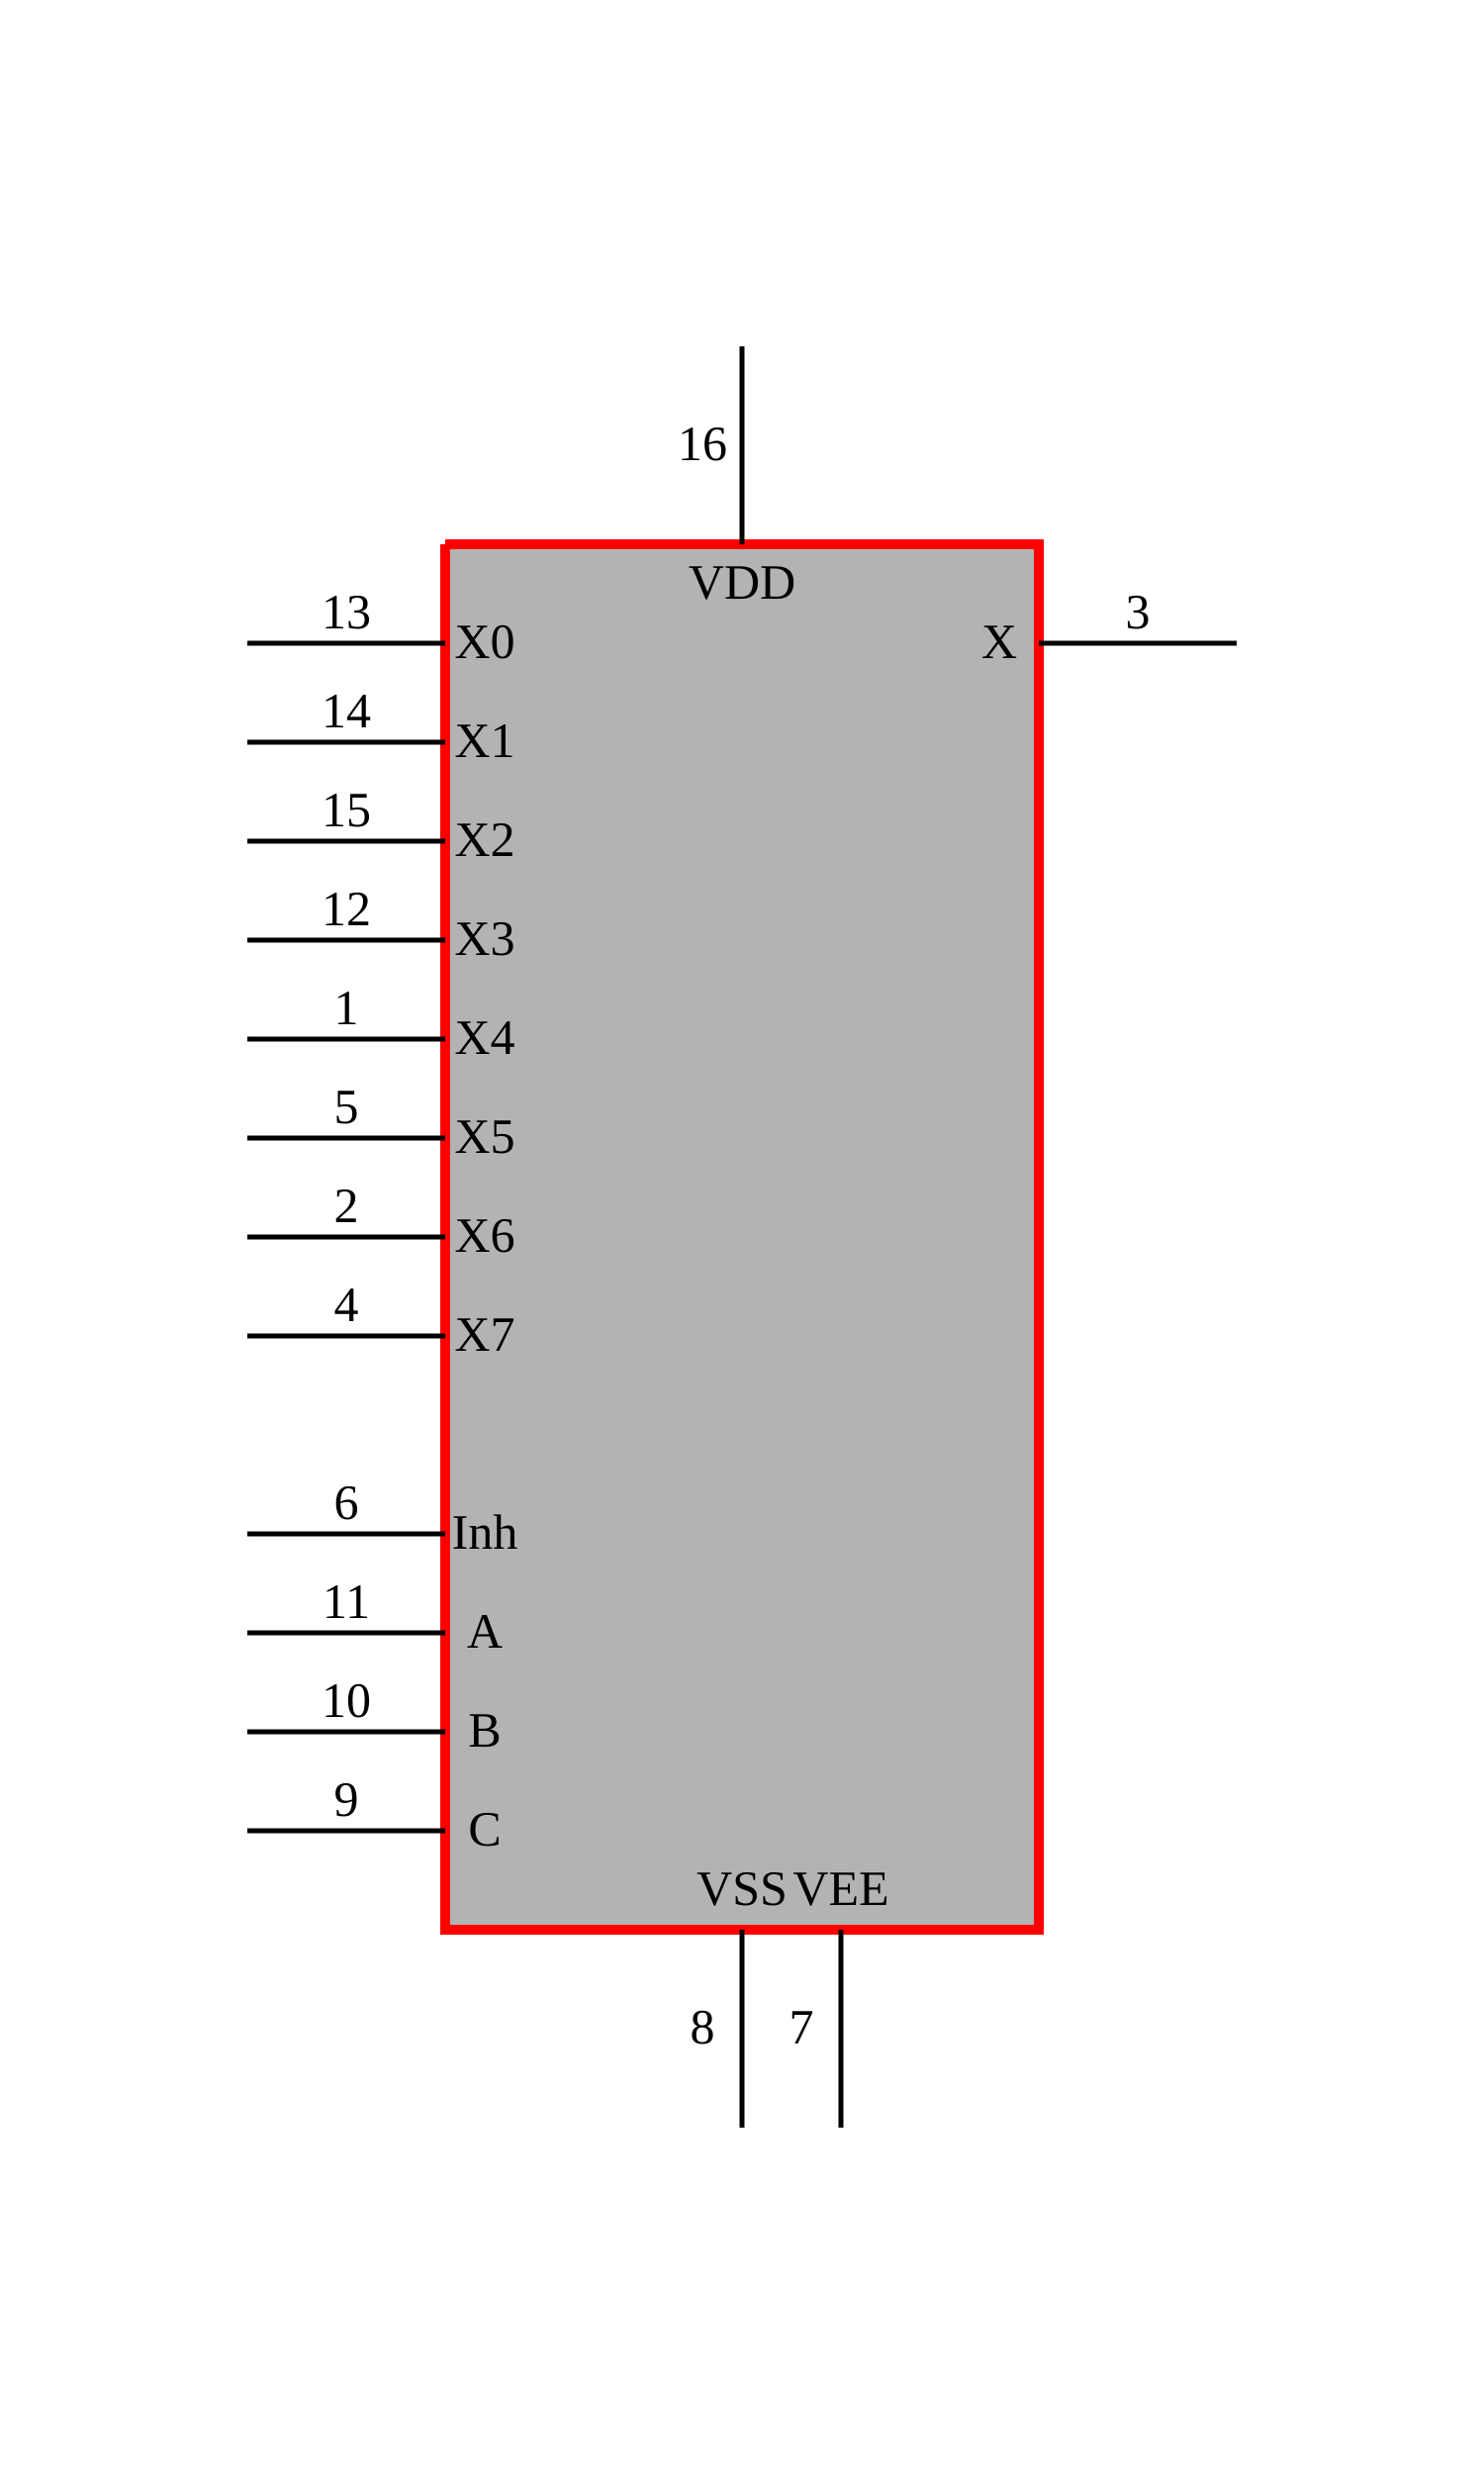
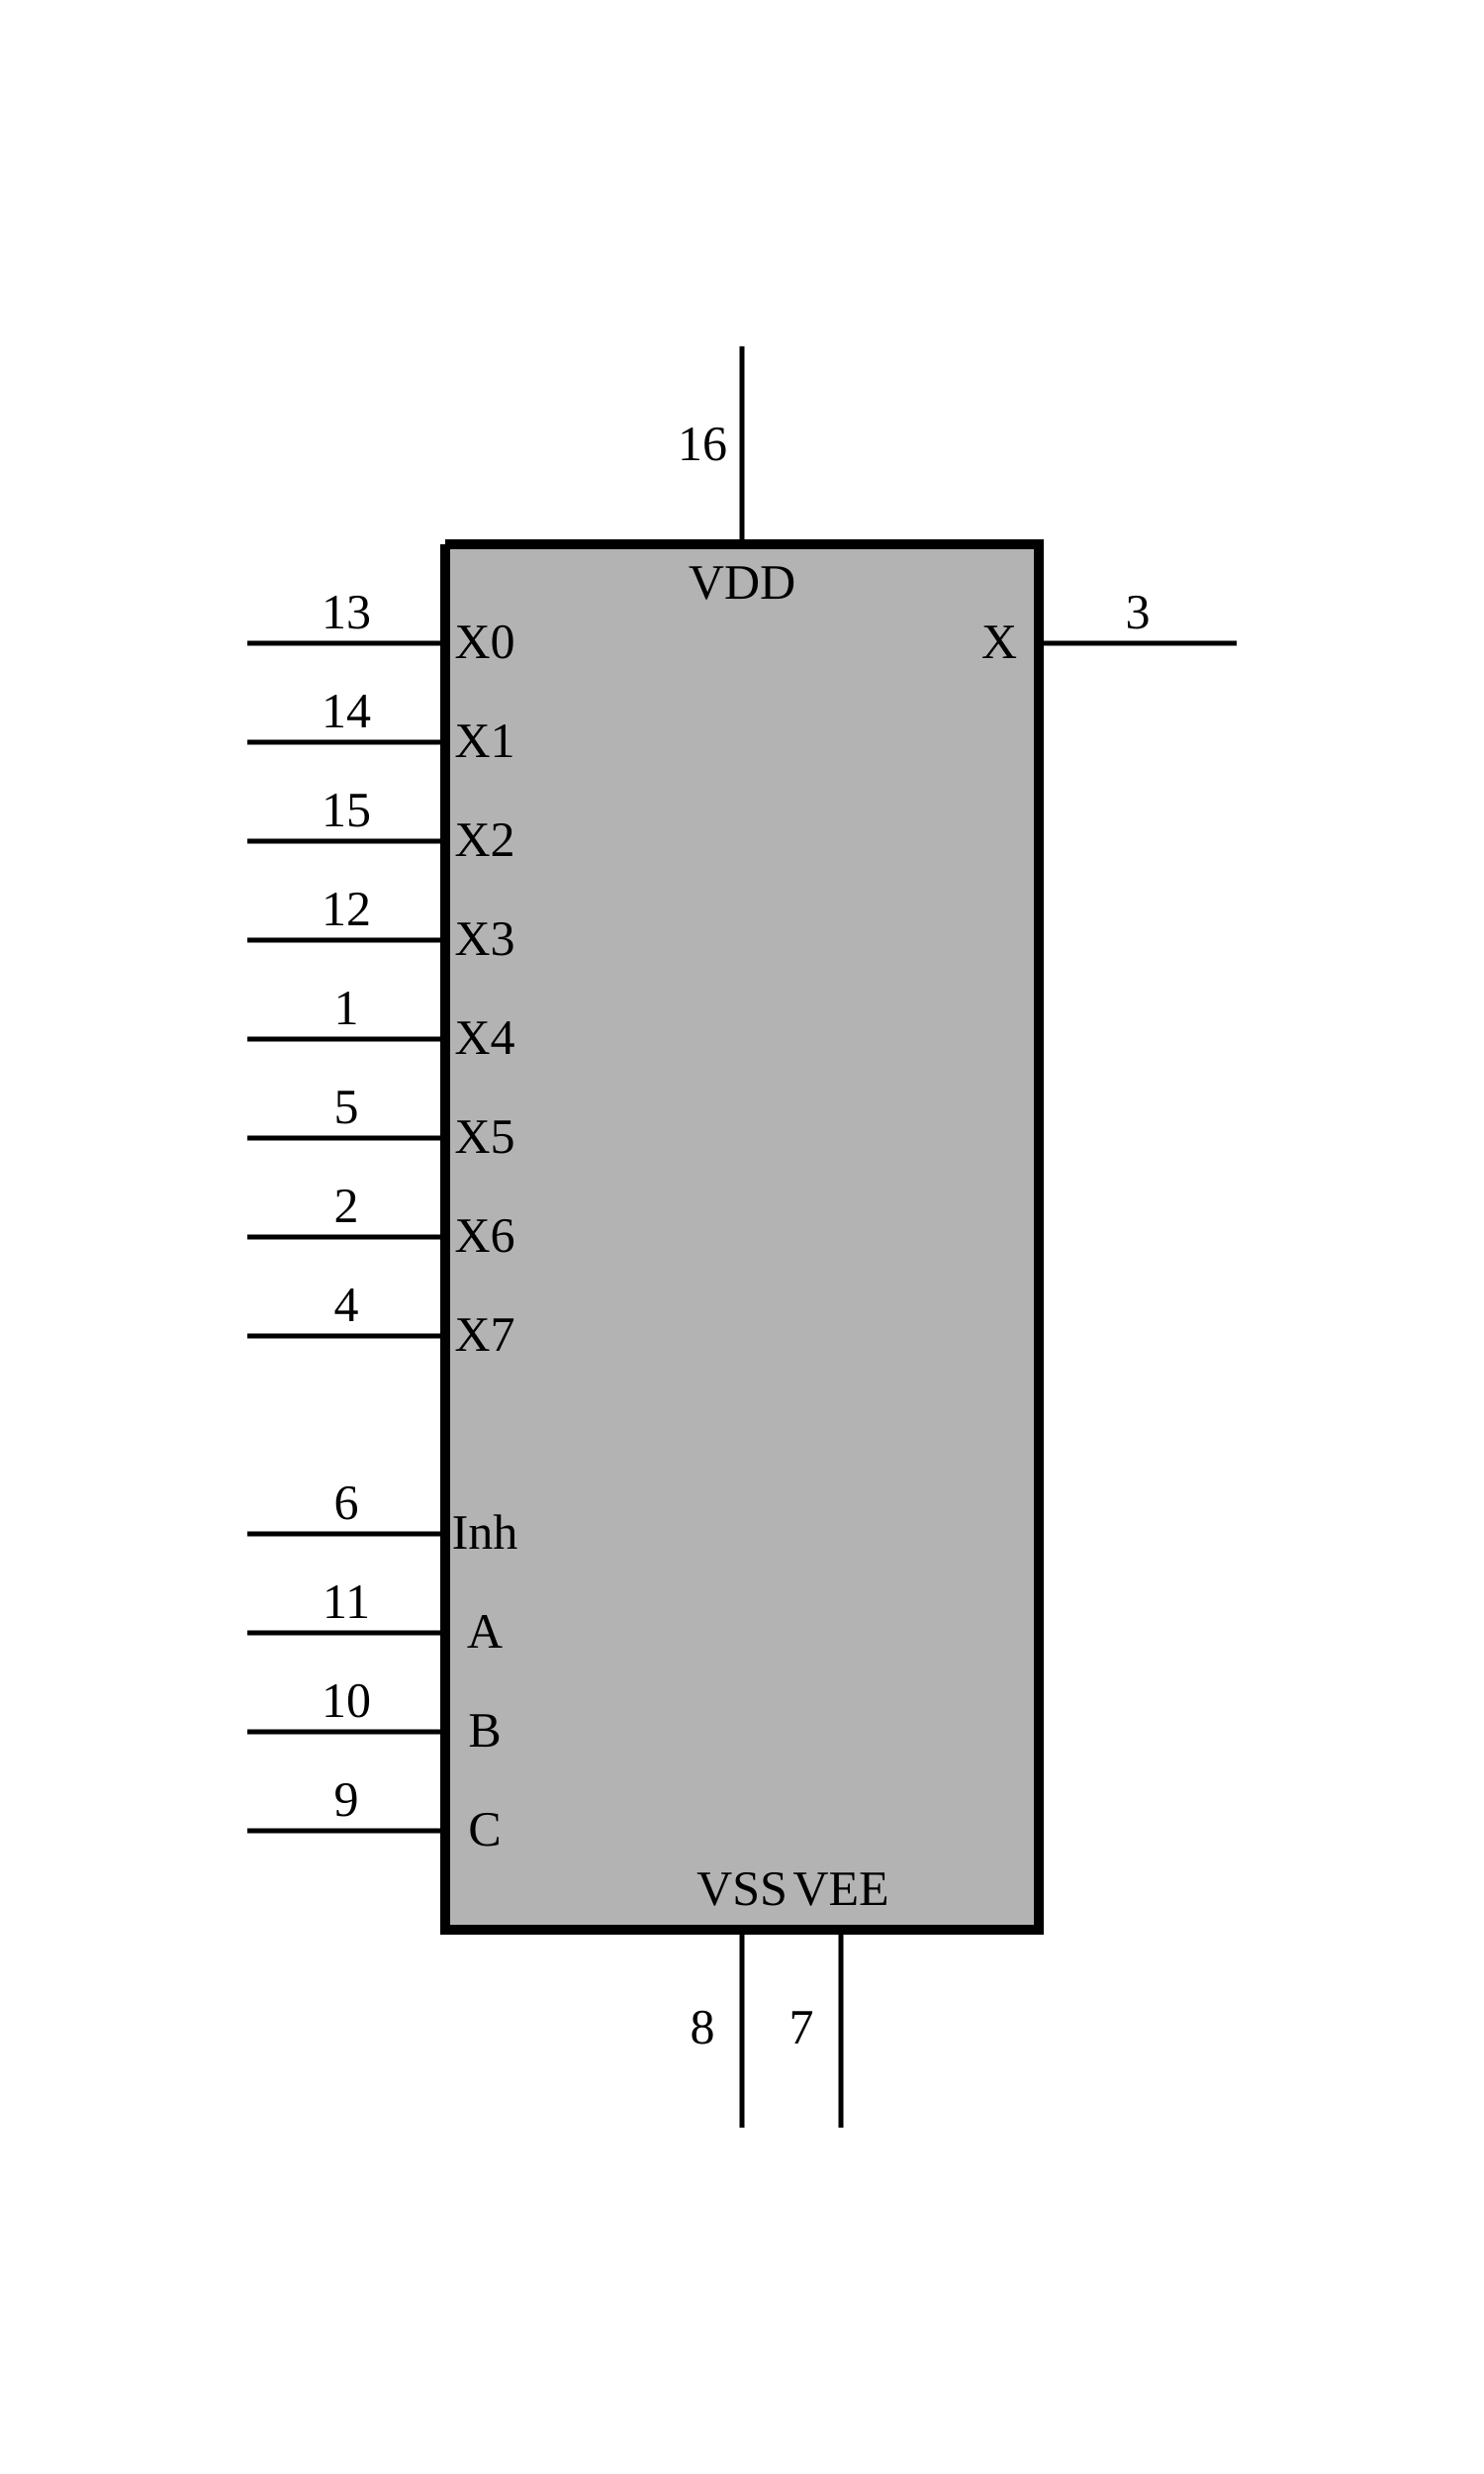
<svg xmlns="http://www.w3.org/2000/svg" width="1500" height="2500" viewBox="-750.0 -1250.0 1500 2500">
  <defs>
</defs>
-   <path d="M-300,-700 L300,-700 L300,700 L-300,700 L-300,-700" stroke-width="10" stroke="red" fill-opacity="0.3" />
+   <path d="M-300,-700 L300,-700 L300,700 L-300,700 L-300,-700" stroke-width="10" stroke="black" fill-opacity="0.3" />
  <text x="-260" y="-200" font-size="50.0" fill="black" text-anchor="middle" transform="translate(0,15.0)">X4</text>
  <text x="-400.0" y="-230" font-size="50.0" fill="black" text-anchor="middle" transform="translate(0,15.0)">1</text>
  <path d="M-500,-200 L-300,-200" stroke="black" stroke-width="5" />
  <text x="-260" y="500" font-size="50.0" fill="black" text-anchor="middle" transform="translate(0,15.0)">B</text>
  <text x="-400.0" y="470" font-size="50.0" fill="black" text-anchor="middle" transform="translate(0,15.0)">10</text>
  <path d="M-500,500 L-300,500" stroke="black" stroke-width="5" />
  <text x="-260" y="400" font-size="50.0" fill="black" text-anchor="middle" transform="translate(0,15.0)">A</text>
  <text x="-400.0" y="370" font-size="50.0" fill="black" text-anchor="middle" transform="translate(0,15.0)">11</text>
  <path d="M-500,400 L-300,400" stroke="black" stroke-width="5" />
  <text x="-260" y="-300" font-size="50.0" fill="black" text-anchor="middle" transform="translate(0,15.0)">X3</text>
  <text x="-400.0" y="-330" font-size="50.0" fill="black" text-anchor="middle" transform="translate(0,15.0)">12</text>
  <path d="M-500,-300 L-300,-300" stroke="black" stroke-width="5" />
  <text x="-260" y="-600" font-size="50.0" fill="black" text-anchor="middle" transform="translate(0,15.0)">X0</text>
  <text x="-400.0" y="-630" font-size="50.0" fill="black" text-anchor="middle" transform="translate(0,15.0)">13</text>
  <path d="M-500,-600 L-300,-600" stroke="black" stroke-width="5" />
  <text x="-260" y="-500" font-size="50.0" fill="black" text-anchor="middle" transform="translate(0,15.0)">X1</text>
  <text x="-400.0" y="-530" font-size="50.0" fill="black" text-anchor="middle" transform="translate(0,15.0)">14</text>
  <path d="M-500,-500 L-300,-500" stroke="black" stroke-width="5" />
  <text x="-260" y="-400" font-size="50.0" fill="black" text-anchor="middle" transform="translate(0,15.0)">X2</text>
  <text x="-400.0" y="-430" font-size="50.0" fill="black" text-anchor="middle" transform="translate(0,15.0)">15</text>
  <path d="M-500,-400 L-300,-400" stroke="black" stroke-width="5" />
  <text x="-40" y="-800.0" font-size="50.0" fill="black" text-anchor="middle" transform="translate(0,15.0)">16</text>
  <text x="0" y="-660" font-size="50.0" fill="black" text-anchor="middle" transform="translate(0,15.0)">VDD</text>
  <path d="M0,-900 L0,-700" stroke="black" stroke-width="5" />
  <text x="-260" y="0" font-size="50.0" fill="black" text-anchor="middle" transform="translate(0,15.0)">X6</text>
  <text x="-400.0" y="-30" font-size="50.0" fill="black" text-anchor="middle" transform="translate(0,15.0)">2</text>
  <path d="M-500,0 L-300,0" stroke="black" stroke-width="5" />
  <text x="400.0" y="-630" font-size="50.0" fill="black" text-anchor="middle" transform="translate(0,15.0)">3</text>
  <text x="260" y="-600" font-size="50.0" fill="black" text-anchor="middle" transform="translate(0,15.0)">X</text>
  <path d="M500,-600 L300,-600" stroke="black" stroke-width="5" />
  <text x="-260" y="100" font-size="50.0" fill="black" text-anchor="middle" transform="translate(0,15.0)">X7</text>
  <text x="-400.0" y="70" font-size="50.0" fill="black" text-anchor="middle" transform="translate(0,15.0)">4</text>
  <path d="M-500,100 L-300,100" stroke="black" stroke-width="5" />
  <text x="-260" y="-100" font-size="50.0" fill="black" text-anchor="middle" transform="translate(0,15.0)">X5</text>
  <text x="-400.0" y="-130" font-size="50.0" fill="black" text-anchor="middle" transform="translate(0,15.0)">5</text>
  <path d="M-500,-100 L-300,-100" stroke="black" stroke-width="5" />
  <text x="-260" y="300" font-size="50.0" fill="black" text-anchor="middle" transform="translate(0,15.0)">Inh</text>
  <text x="-400.0" y="270" font-size="50.0" fill="black" text-anchor="middle" transform="translate(0,15.0)">6</text>
  <path d="M-500,300 L-300,300" stroke="black" stroke-width="5" />
  <text x="60" y="800.0" font-size="50.0" fill="black" text-anchor="middle" transform="translate(0,15.0)">7</text>
  <text x="100" y="660" font-size="50.0" fill="black" text-anchor="middle" transform="translate(0,15.0)">VEE</text>
  <path d="M100,900 L100,700" stroke="black" stroke-width="5" />
  <text x="-40" y="800.0" font-size="50.0" fill="black" text-anchor="middle" transform="translate(0,15.0)">8</text>
  <text x="0" y="660" font-size="50.0" fill="black" text-anchor="middle" transform="translate(0,15.0)">VSS</text>
  <path d="M0,900 L0,700" stroke="black" stroke-width="5" />
  <text x="-260" y="600" font-size="50.0" fill="black" text-anchor="middle" transform="translate(0,15.0)">C</text>
  <text x="-400.0" y="570" font-size="50.0" fill="black" text-anchor="middle" transform="translate(0,15.0)">9</text>
  <path d="M-500,600 L-300,600" stroke="black" stroke-width="5" />
</svg>
